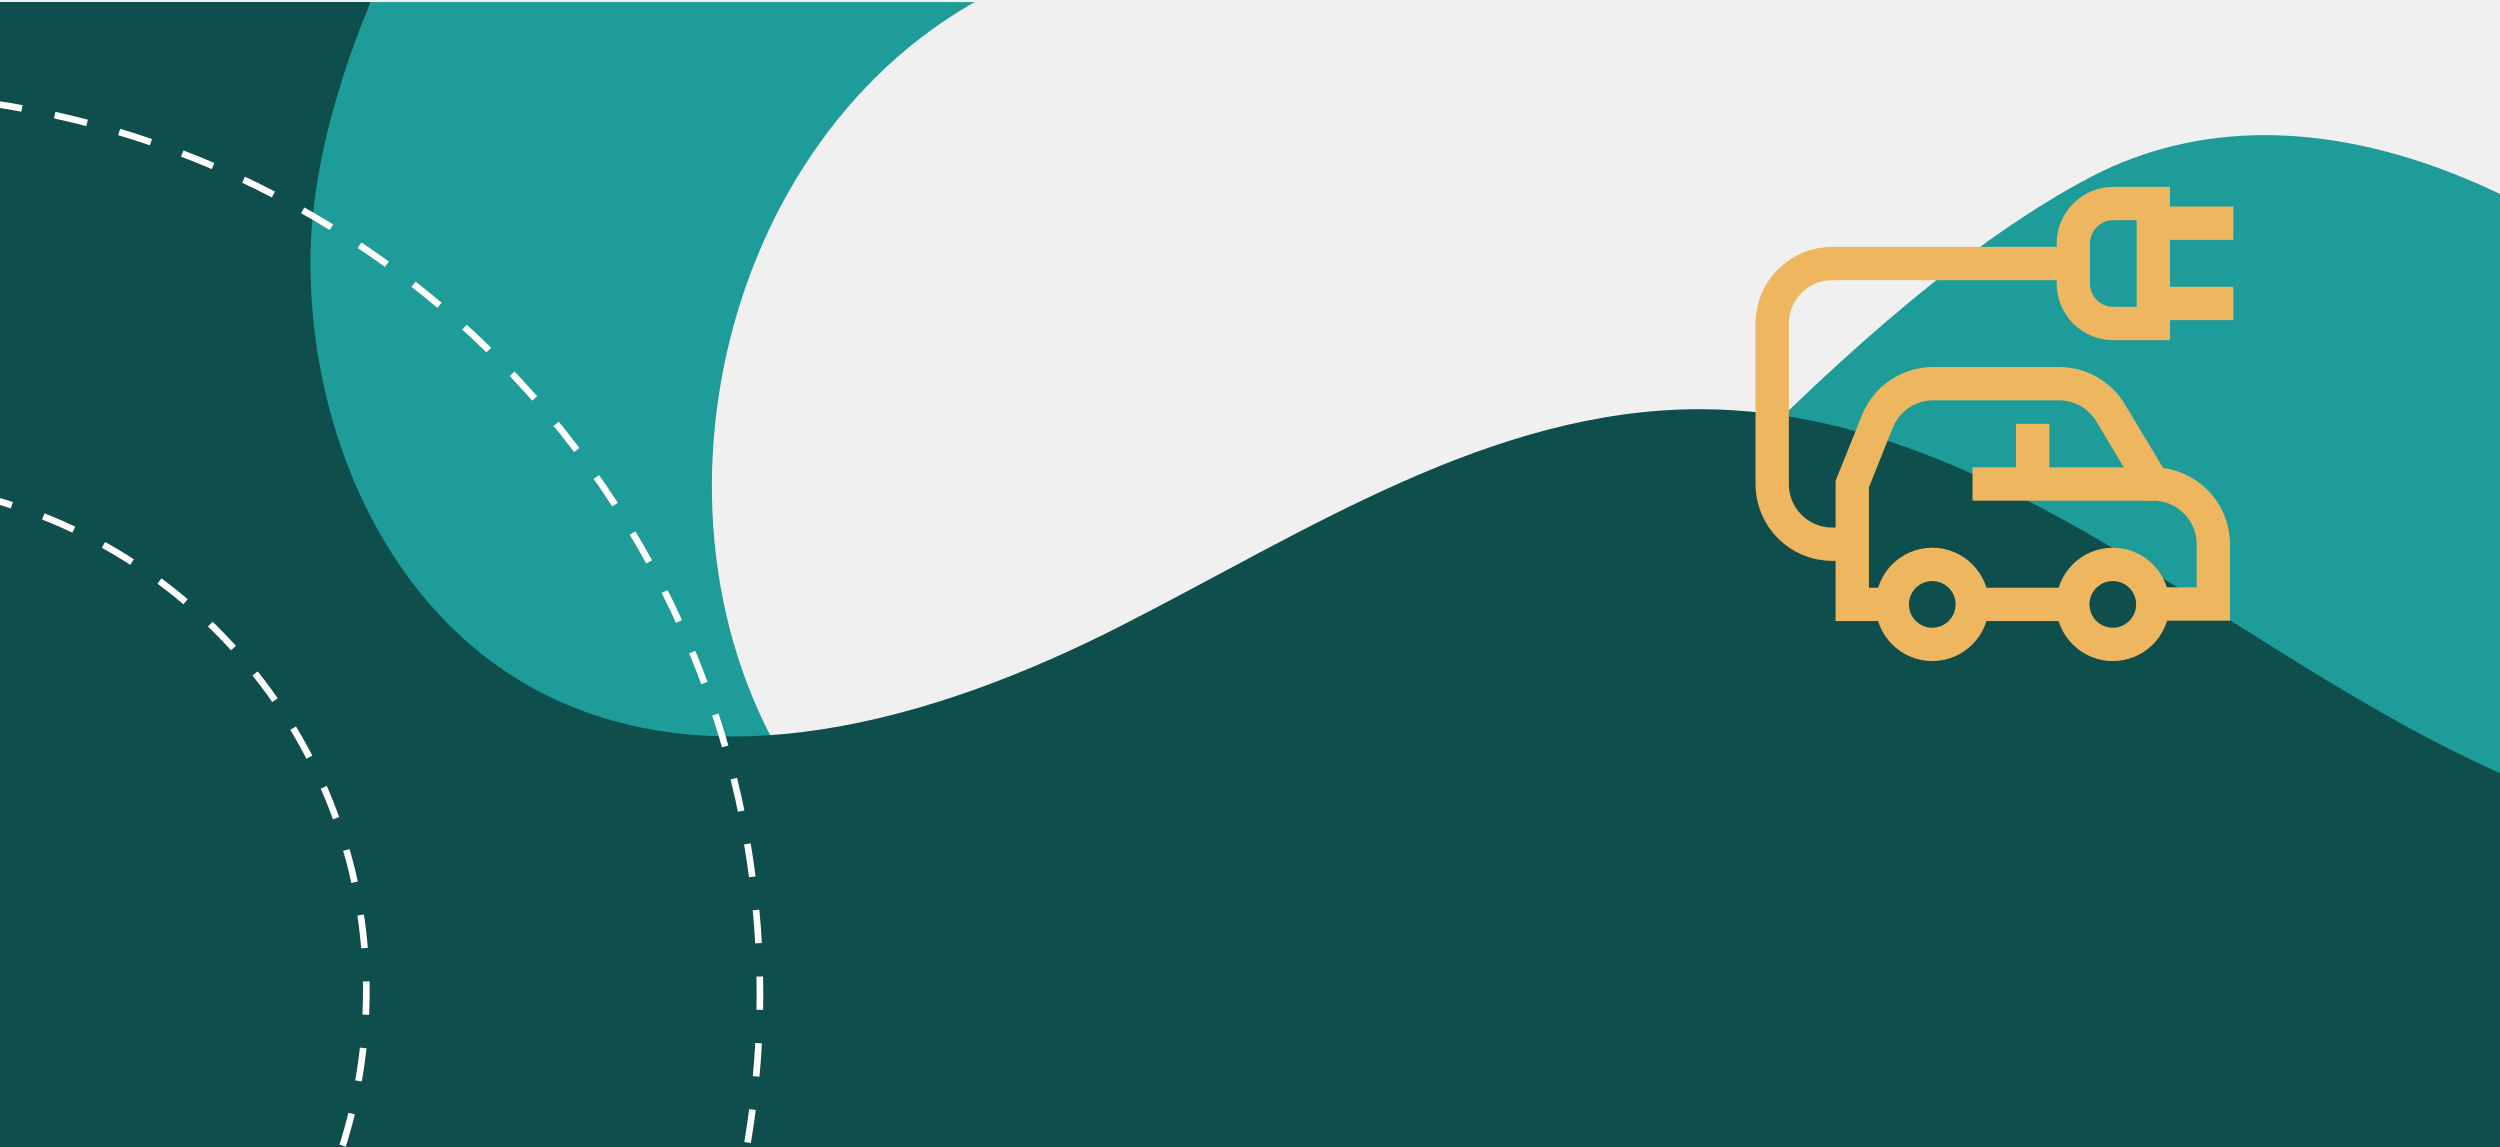
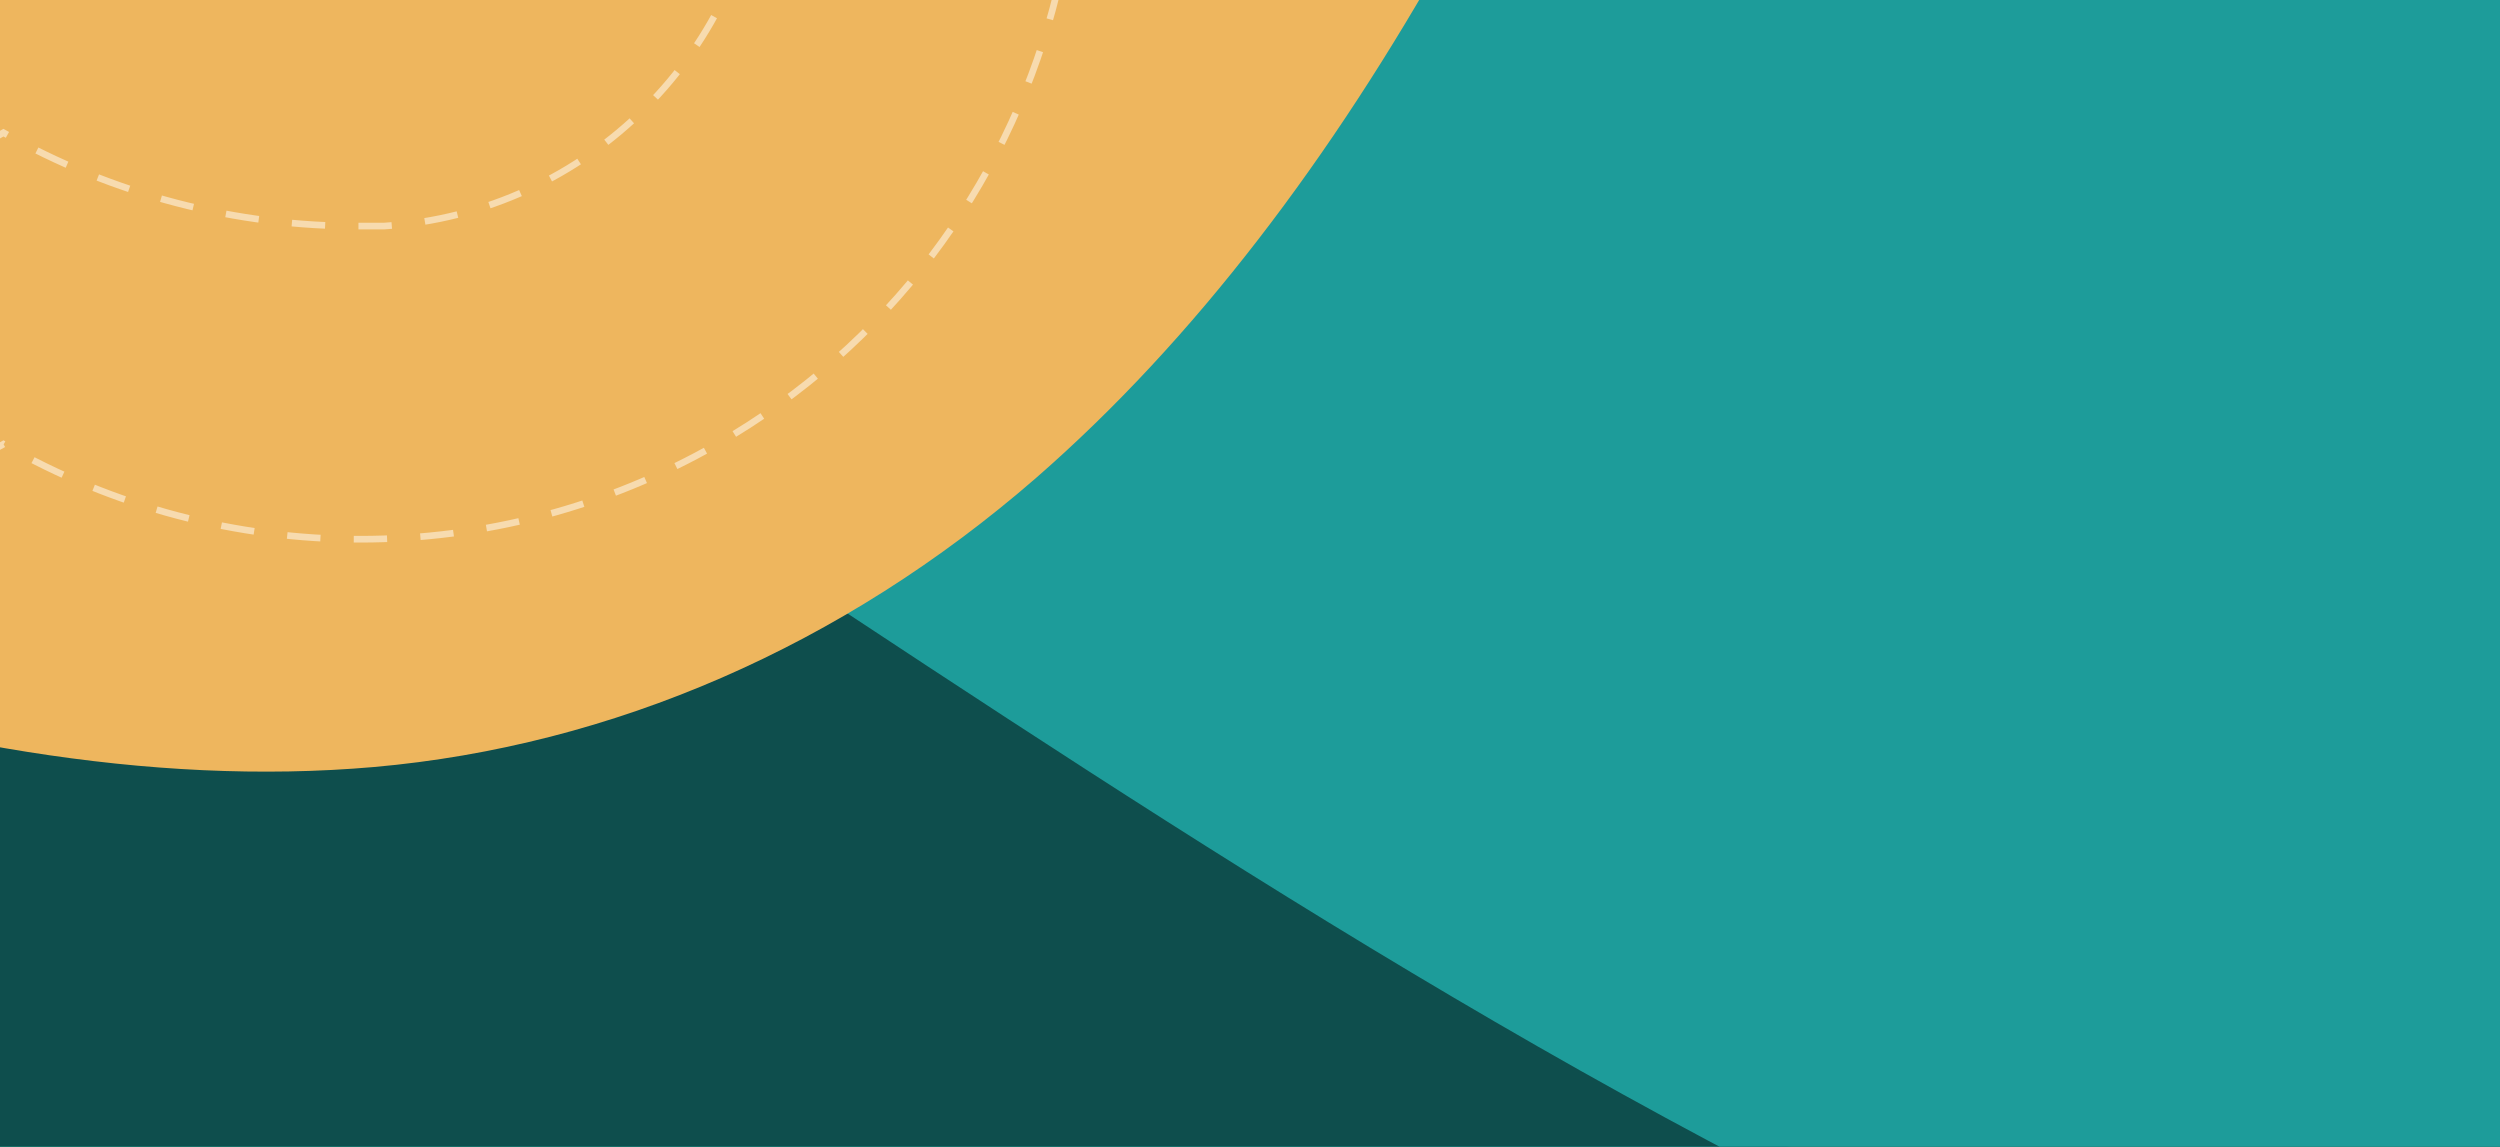
- <svg xmlns="http://www.w3.org/2000/svg" id="Layer_1" data-name="Layer 1" viewBox="0 0 375 172">
+ <svg xmlns="http://www.w3.org/2000/svg" xmlns:xlink="http://www.w3.org/1999/xlink" viewBox="0 0 375 172">
  <defs>
-     <style>.cls-1,.cls-5,.cls-6{fill:none;}.cls-2{clip-path:url(#clip-path);}.cls-3{fill:#1d9c9a;}.cls-4{fill:#0e4e4d;}.cls-5{stroke:#fff;stroke-miterlimit:5;stroke-dasharray:5;fill-rule:evenodd;}.cls-6{stroke:#eeb65e;stroke-miterlimit:10;stroke-width:5px;}</style>
+     <style>.cls-1,.cls-11{fill:none;}.cls-1{clip-rule:evenodd;}.cls-2{isolation:isolate;}.cls-3{fill:#bde2db;}.cls-4{clip-path:url(#clip-path);}.cls-10,.cls-11,.cls-5,.cls-6,.cls-7,.cls-8,.cls-9{fill-rule:evenodd;}.cls-5,.cls-6,.cls-8{mix-blend-mode:multiply;}.cls-5{fill:url(#linear-gradient);}.cls-6{fill:url(#linear-gradient-2);}.cls-7{fill:#0e4e4d;}.cls-8{fill:url(#linear-gradient-3);}.cls-9{fill:#1d9c9a;}.cls-10{fill:#eeb65e;}.cls-11{stroke:#fff;stroke-miterlimit:5;stroke-dasharray:5;opacity:0.5;}</style>
    <clipPath id="clip-path">
-       <rect class="cls-1" y="0.31" width="807.04" height="174.1" transform="translate(807.04 174.72) rotate(180)" />
+       <path class="cls-1" d="M0,0H375V172H0Z" />
    </clipPath>
+     <linearGradient id="linear-gradient" x1="182.13" y1="-647.23" x2="182.13" y2="409.21" gradientTransform="translate(186.12 323.03) rotate(-29.55)" gradientUnits="userSpaceOnUse">
+       <stop offset="0" stop-color="#caff3f" />
+       <stop offset="1" stop-color="#0bbcff" />
+     </linearGradient>
+     <linearGradient id="linear-gradient-2" x1="33.55" y1="1144.1" x2="33.55" y2="247.9" xlink:href="#linear-gradient" />
+     <linearGradient id="linear-gradient-3" x1="-3664.16" y1="822.41" x2="-2787.45" y2="822.41" gradientTransform="translate(1861.49 2483.66) rotate(72.31)" xlink:href="#linear-gradient" />
  </defs>
  <g class="cls-2">
-     <path class="cls-3" d="M-143.43-53.24c13.66-16,35.81-21.3,56.53-24.85a748.22,748.22,0,0,1,249-.56c15.58,2.59,33.67,7.81,38.88,22.72,4.8,13.76-4.59,28.83-16.58,37.12S158-6.59,145.4.77C104.76,24.55,93.84,86.91,124,123.08s56.47,36.65,87.16.94C237.08,93.89,278.38,45,313.61,26.55c33.18-17.34,73.9,3.94,99.93,30.86s46.74,60.81,80.24,77.53c30.75,15.36,67.41,13.45,100.84,5.48s65.37-21.53,99-28.78,70.55-7.56,100.26,9.71,48.52,56.08,34.72,87.55l34.51,14C876.43,220.14,889,234.38,887.9,248s-12.39,24.64-25.09,29.63-26.7,5.1-40.34,5.14l-883.73,2.69c-15.66.05-33.36-.78-43.72-12.51-6.72-7.6-8.72-18.15-10.46-28.14L-153.18,28.52C-158.06.53-161.89-31.64-143.43-53.24Z" />
-     <path class="cls-4" d="M46.56,39.39c0,24.69,10.8,50.68,32.12,63.12,27,15.75,61.51,5.59,89.36-8.58s55.6-32.53,86.85-32.55c52.83,0,92.08,51.37,143.71,62.51,45.34,9.78,90.47-12.88,135.53-23.9A273.15,273.15,0,0,1,845.77,248.18,7918.23,7918.23,0,0,1,25,255c-19.63-.86-39.54-1.84-58.21-8S-69.48,228.94-78,211.23c-5.56-11.56-6.9-24.62-8.16-37.39q-5.2-52.69-10.4-105.41C-99,43.51-101.11,16.76-88.76-5-75.89-27.7-49.44-40-23.48-42.44c18.92-1.8,95.34,12,95.34,12S46.56,6.48,46.56,39.39Z" />
+     <g id="Layer_1" data-name="Layer 1">
+       <rect class="cls-3" x="-33" y="-32" width="441" height="220" rx="12" />
+       <g class="cls-4">
+         <path class="cls-5" d="M578,95.23c-117.64,35.44-265.52,21.31-401.84,5.26C108.85,92.57,48.66,88.08-.34,97v77.53H578Z" />
+         <path class="cls-6" d="M-.34,174.57H281.37c-2.39-.46-4.79-.92-7.18-1.4C206.85,159.65,148.46,145.89,98,142.81c-38.62-2.36-73.49,3.57-98.31,16.71Z" />
+         <path class="cls-7" d="M578,144.53C448.15,159.78,295.41,126,153,84.1,97.52,67.79,46.43,52.87-.34,44.32V174.57H578Z" />
+         <path class="cls-8" d="M9.06-.77C31,7,53.47,15.31,76.5,23.55c61.21,21.88,127.64,44,195.41,36.73C308.76,56.37,345,42.76,377.45,19.53a272.7,272.7,0,0,0,25-20.3Z" />
+         <path class="cls-9" d="M578-.77H-.34V12.44C22.63,25.3,46.37,39.7,70.8,55.26c59.38,37.78,122.25,82.91,192,119.31h287A259.77,259.77,0,0,0,578,145.06Z" />
+         <path class="cls-10" d="M-253.31-8.15V4.14c2.65,1.27,5.29,2.5,7.95,3.79C-183.47,38.09-119.1,76-49.52,99.31c36,12,71.87,18.7,105.64,15.74,35.71-3.16,70.24-18.1,99.3-43.37,23.73-20.69,44.35-48,62.13-79.83Z" />
+         <path class="cls-11" d="M-53,34.11h0a61,61,0,0,1-61-61,61,61,0,0,1,61-61A107.31,107.31,0,0,1,.52-73.62,107.27,107.27,0,0,1,54.09-87.91h3.48a61,61,0,0,1,57,64.82,61,61,0,0,1-56.95,57H54.19A107.38,107.38,0,0,1,.52,19.9,107.31,107.31,0,0,1-53,34.19M.52-120a107.59,107.59,0,0,1,146.85,39.8A107.57,107.57,0,0,1,107.58,66.62a107.57,107.57,0,0,1-107.06,0A107.57,107.57,0,0,1-146.32,26.83,107.58,107.58,0,0,1-106.53-120,107.6,107.6,0,0,1,.52-120Z" />
+       </g>
+     </g>
  </g>
-   <path class="cls-5" d="M-155.7,225.56h0a76.64,76.64,0,0,1-76.64-76.65A76.64,76.64,0,0,1-155.7,72.27a134.87,134.87,0,0,1,67.29,18,134.86,134.86,0,0,1,67.28-18h4.38A76.65,76.65,0,0,1,54.79,153.7a76.66,76.66,0,0,1-71.54,71.54H-21a134.81,134.81,0,0,1-67.41-17.53,135,135,0,0,1-67.29,17.94M-88.41,31.94a135.14,135.14,0,0,1,184.47,50,135.14,135.14,0,0,1-50,184.47,135.13,135.13,0,0,1-134.48,0,135.15,135.15,0,0,1-184.48-50,135.15,135.15,0,0,1,50-184.47A135.13,135.13,0,0,1-88.41,31.94Z" />
-   <path class="cls-6" d="M310.92,90.66a6,6,0,1,0,6-6h0A6,6,0,0,0,310.92,90.66Z" />
-   <path class="cls-6" d="M283.84,90.66a6,6,0,1,0,6-6h0A6,6,0,0,0,283.84,90.66Z" />
-   <line class="cls-6" x1="310.92" y1="90.66" x2="295.88" y2="90.66" />
-   <path class="cls-6" d="M283.84,90.66h-6V72.6l3.76-9.36A9,9,0,0,1,290,57.55h18.87a9,9,0,0,1,7.73,4.4L323,72.6a9.05,9.05,0,0,1,9,9v9h-9" />
-   <line class="cls-6" x1="322.96" y1="72.6" x2="295.88" y2="72.6" />
-   <line class="cls-6" x1="304.9" y1="63.57" x2="304.9" y2="72.6" />
-   <path class="cls-6" d="M277.83,81.63h-3a9,9,0,0,1-9-9h0V48.53a9,9,0,0,1,9-9h36.11" />
-   <path class="cls-6" d="M323,48.53h-6a6,6,0,0,1-6-6v-6a6,6,0,0,1,6-6h6Z" />
-   <line class="cls-6" x1="335" y1="33.48" x2="322.96" y2="33.48" />
-   <line class="cls-6" x1="335" y1="45.52" x2="322.96" y2="45.52" />
</svg>
